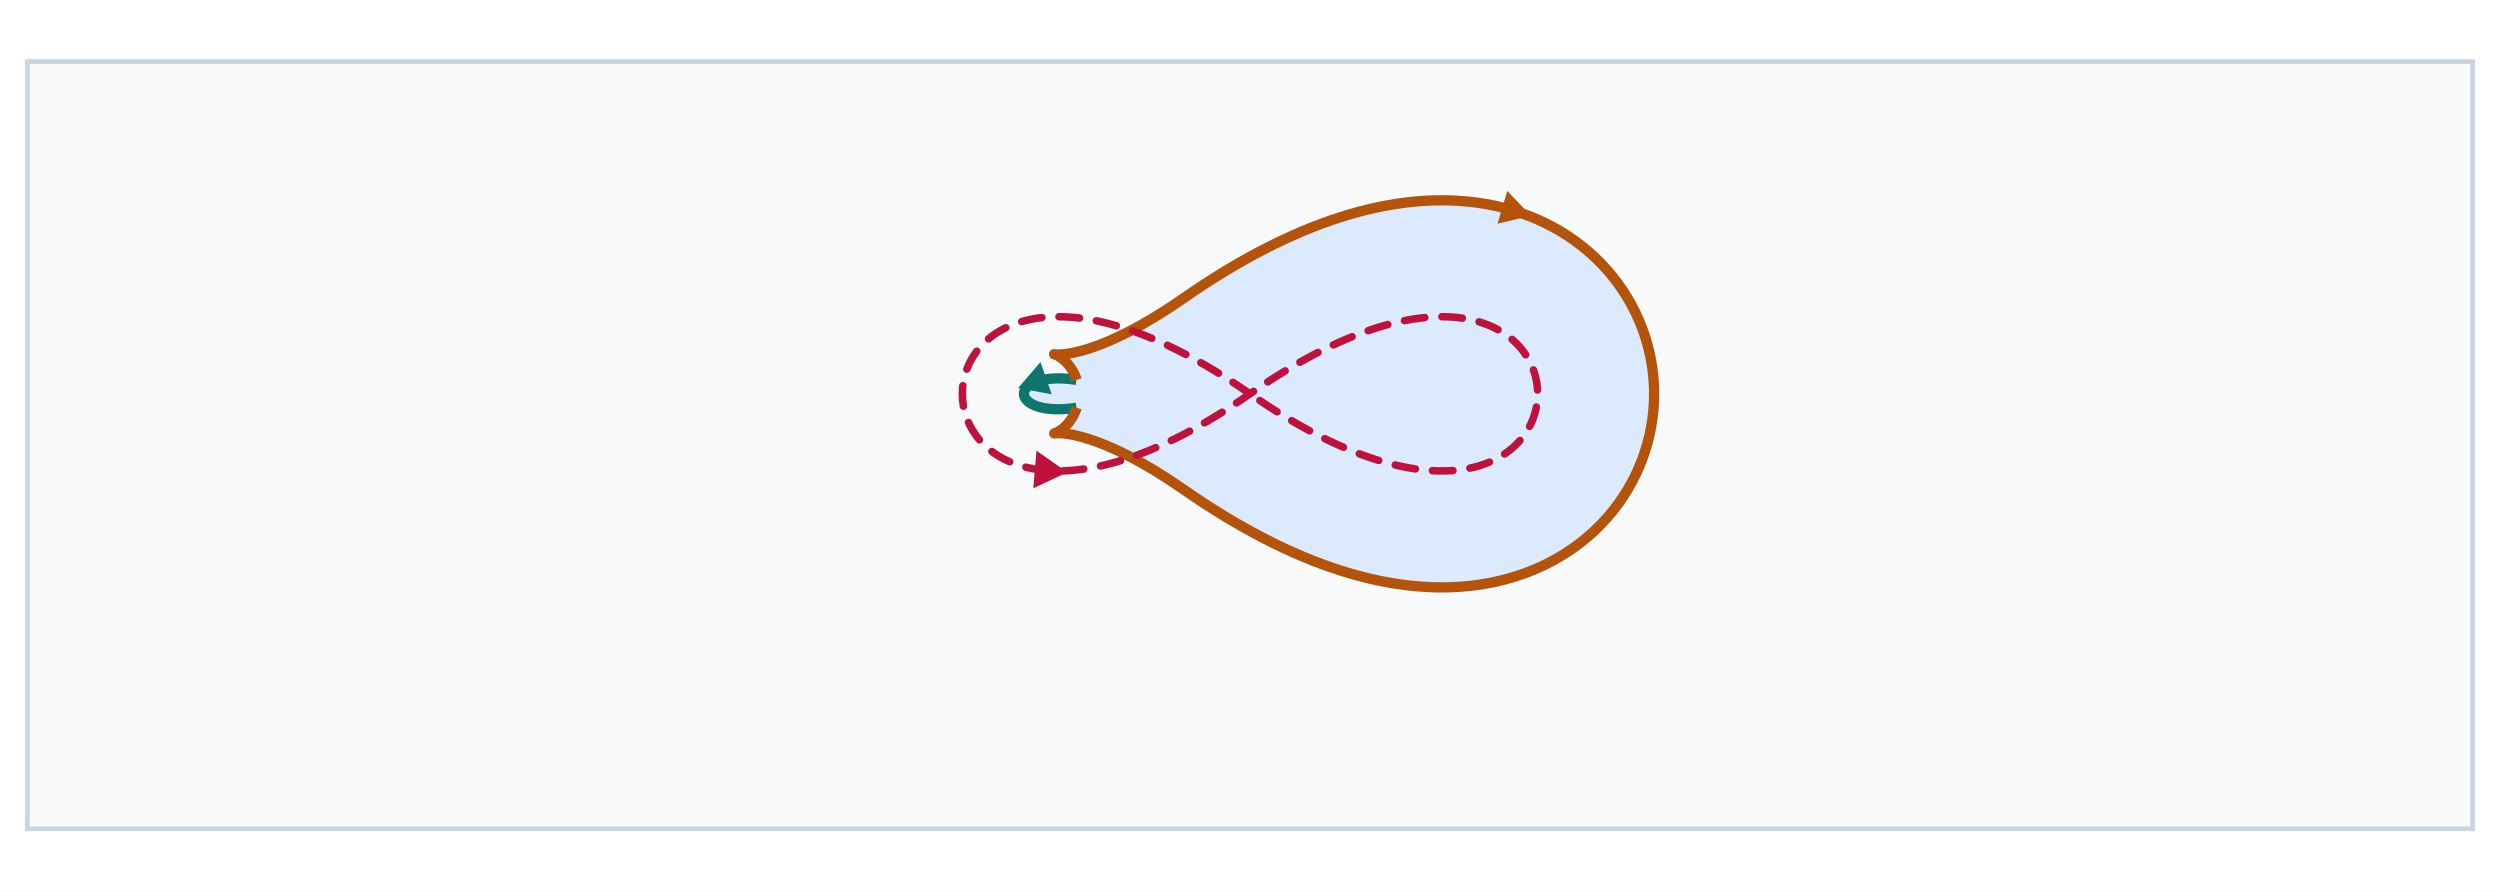
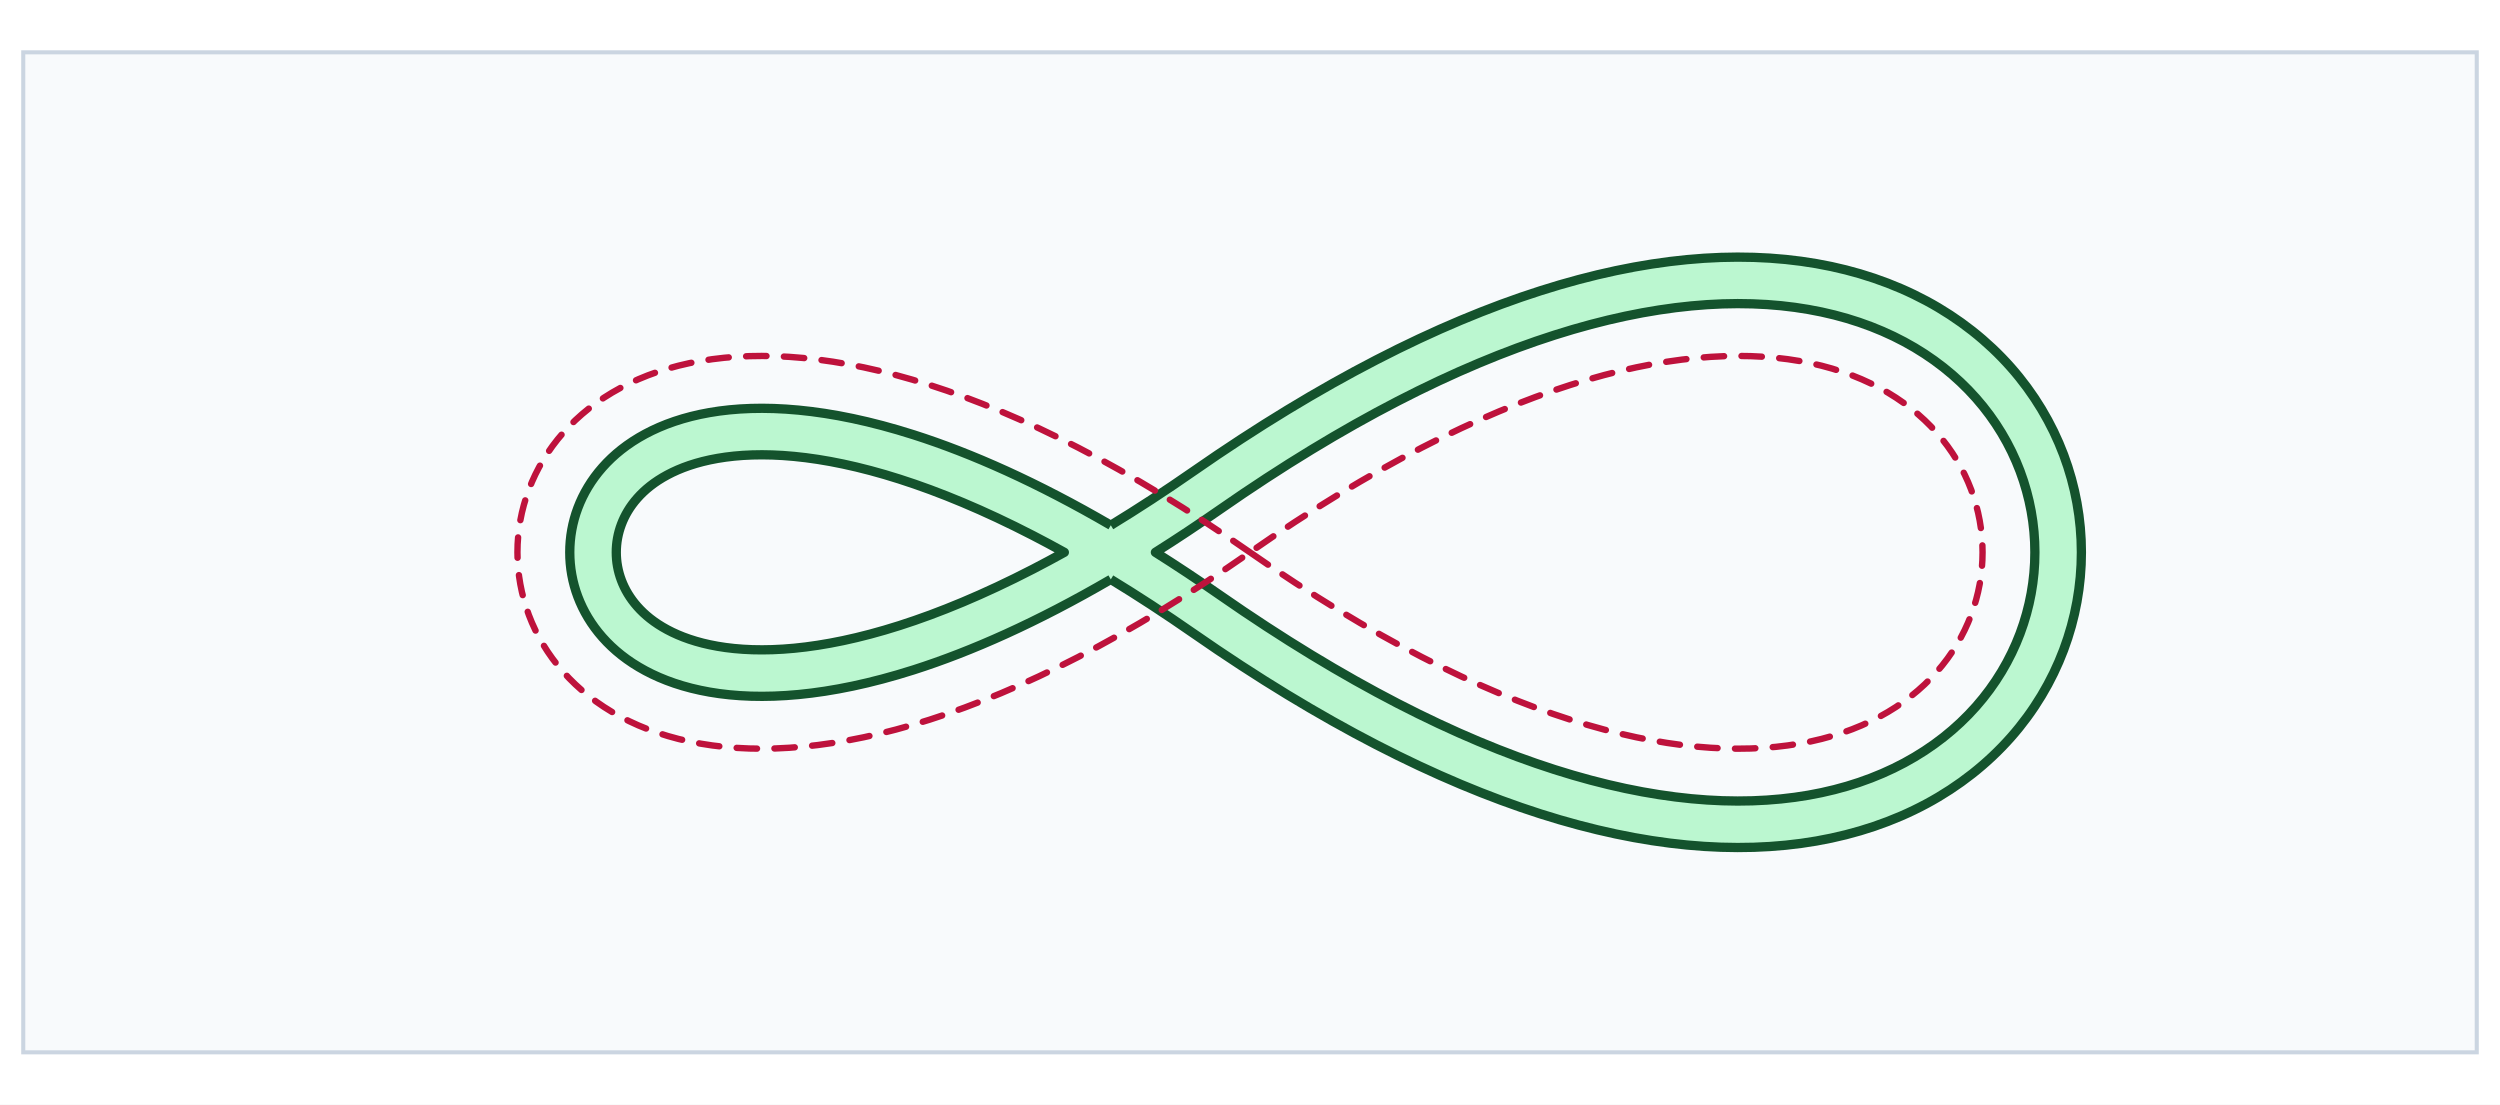
- <svg xmlns="http://www.w3.org/2000/svg" viewBox="0 0 730 260" width="730" height="260">
-   <rect x="0" y="0" width="730" height="260" style="fill: #ffffff" />
-   <rect x="8" y="18" width="714" height="224" style="fill: #f8fafc; stroke: #cbd5e1; stroke-width: 1.4" />
-   <path d="M 328.403 115 C 335.769 112.01 344.584 107.283 354.713 100.229 C 369.86 89.681 383.623 82.696 396.277 78.657 C 408.902 74.627 420.575 73.499 431.087 75.329 C 436.335 76.243 441.267 77.908 445.701 80.288 C 450.134 82.668 454.046 85.757 457.239 89.37 C 463.65 96.626 467 105.807 467 115 C 467 124.193 463.65 133.374 457.239 140.63 C 454.046 144.243 450.134 147.332 445.701 149.712 C 441.267 152.092 436.335 153.757 431.087 154.671 C 420.575 156.501 408.902 155.373 396.277 151.343 C 383.623 147.304 369.86 140.319 354.713 129.771 C 344.584 122.717 335.769 117.99 328.403 115 Z" style="fill: #dbeafe; stroke: #1f2937; stroke-width: 3; stroke-linejoin: round" />
-   <path d="M 440.239 77.454 L 430.634 80.237 L 433.027 70.527 Z" style="fill: #1f2937; stroke: none" />
-   <path d="M 314.377 110.929 C 310.339 110.31 307.26 110.418 305.087 110.796 C 303.335 111.101 302.142 111.569 301.326 112.007 C 300.509 112.445 300.046 112.86 299.739 113.208 C 299.15 113.874 299 114.443 299 115 C 299 115.557 299.15 116.126 299.739 116.792 C 300.046 117.14 300.509 117.555 301.326 117.993 C 302.142 118.431 303.335 118.899 305.087 119.204 C 307.26 119.582 310.339 119.69 314.377 119.071" style="fill: #dbeafe; stroke: #0f766e; stroke-width: 3; stroke-linejoin: round" />
-   <path d="M 297.291 113.301 L 303.811 105.718 L 307.118 115.155 Z" style="fill: #0f766e; stroke: none" />
-   <path d="M 314.377 110.929 C 314.301 110.688 314.219 110.45 314.131 110.215 C 313.558 108.694 312.704 107.301 311.728 106.198 C 310.753 105.093 309.684 104.32 308.894 103.896 C 308.101 103.47 307.632 103.407 307.832 103.441 C 308.026 103.475 308.898 103.595 310.572 103.435 C 312.24 103.275 314.696 102.832 317.911 101.805 C 321.124 100.78 325.084 99.176 329.719 96.784 C 334.354 94.392 339.659 91.215 345.569 87.099 C 353.659 81.465 361.479 76.72 369.094 72.79 C 376.709 68.86 384.124 65.741 391.411 63.415 C 398.696 61.089 405.865 59.553 412.947 58.875 C 420.023 58.197 427.026 58.381 433.832 59.566 C 440.632 60.75 447.226 62.947 453.269 66.191 C 459.309 69.434 464.753 73.711 469.228 78.776 C 473.704 83.84 477.183 89.651 479.506 95.818 C 481.829 101.986 483 108.494 483 115 C 483 121.506 481.829 128.014 479.506 134.182 C 477.183 140.349 473.704 146.16 469.228 151.224 C 464.753 156.289 459.309 160.566 453.269 163.809 C 447.226 167.053 440.632 169.25 433.832 170.434 C 427.026 171.619 420.023 171.803 412.947 171.125 C 405.865 170.447 398.696 168.911 391.411 166.585 C 384.124 164.259 376.709 161.14 369.094 157.21 C 361.479 153.28 353.659 148.535 345.569 142.901 C 339.659 138.785 334.354 135.608 329.719 133.216 C 325.084 130.824 321.124 129.22 317.911 128.195 C 314.696 127.168 312.24 126.725 310.572 126.565 C 308.898 126.405 308.026 126.525 307.832 126.559 C 307.632 126.593 308.101 126.53 308.894 126.104 C 309.684 125.68 310.753 124.907 311.728 123.802 C 312.704 122.699 313.558 121.306 314.131 119.785 C 314.219 119.55 314.301 119.312 314.377 119.071" style="fill: #dbeafe; stroke: #b45309; stroke-width: 3; stroke-linejoin: round" />
-   <path d="M 447.004 62.998 L 437.279 65.326 L 440.125 55.74 Z" style="fill: #b45309; stroke: none" />
-   <path d="M 365 115 C 253 37 253 193 365 115 C 477 37 477 193 365 115 Z" style="fill: none; stroke: #be123c; stroke-width: 2.2; stroke-dasharray: 6 5; stroke-linecap: round" />
-   <path d="M 311.673 137.9 L 301.718 142.579 L 302.643 131.618 Z" style="fill: #be123c; stroke: none" />
+ <svg xmlns="http://www.w3.org/2000/svg" viewBox="0 0 860 380" width="860" height="380">
+   <rect x="0" y="0" width="860" height="380" style="fill: #ffffff" />
+   <rect x="8" y="18" width="844" height="344" style="fill: #f8fafc; stroke: #cbd5e1; stroke-width: 1.4" />
+   <path d="M 397.464 190 C 404.685 194.553 412.101 199.47 419.713 204.771 C 462.86 234.819 501.123 253.992 534.777 264.734 C 568.402 275.467 597.575 277.814 622.087 273.546 C 634.335 271.413 645.392 267.616 655.076 262.417 C 664.759 257.219 673.046 250.626 679.739 243.052 C 693.15 227.874 700 208.943 700 190 C 700 171.057 693.15 152.126 679.739 136.948 C 673.046 129.374 664.759 122.781 655.076 117.583 C 645.392 112.384 634.335 108.587 622.087 106.454 C 597.575 102.186 568.402 104.533 534.777 115.266 C 501.123 126.008 462.86 145.181 419.713 175.229 C 412.101 180.53 404.685 185.447 397.464 190 Z M 382.117 199.309 C 356.845 214.018 334.203 224.078 314.277 230.438 C 284.902 239.815 261.575 241.124 244.087 238.079 C 235.335 236.555 228.017 233.954 221.951 230.698 C 215.884 227.441 211.046 223.522 207.239 219.214 C 199.65 210.626 196 200.307 196 190 C 196 179.693 199.65 169.374 207.239 160.786 C 211.046 156.478 215.884 152.559 221.951 149.302 C 228.017 146.046 235.335 143.445 244.087 141.921 C 261.575 138.876 284.902 140.185 314.277 149.562 C 334.203 155.922 356.845 165.982 382.117 180.691 M 382.117 180.691 C 391.234 175.14 400.72 168.958 410.569 162.099 C 432.659 146.715 453.604 134.048 473.469 123.795 C 493.334 113.543 512.124 105.702 529.911 100.024 C 547.696 94.347 564.49 90.83 580.322 89.314 C 596.148 87.799 611.026 88.288 624.832 90.691 C 638.632 93.094 651.351 97.423 662.644 103.486 C 673.934 109.547 683.753 117.328 691.728 126.354 C 699.704 135.379 705.808 145.608 709.881 156.422 C 713.954 167.236 716 178.619 716 190 C 716 201.381 713.954 212.764 709.881 223.578 C 705.808 234.392 699.704 244.621 691.728 253.646 C 683.753 262.672 673.934 270.453 662.644 276.514 C 651.351 282.577 638.632 286.906 624.832 289.309 C 611.026 291.712 596.148 292.202 580.322 290.686 C 564.49 289.17 547.696 285.653 529.911 279.976 C 512.124 274.298 493.334 266.457 473.469 256.205 C 453.604 245.952 432.659 233.285 410.569 217.901 C 400.72 211.042 391.234 204.86 382.117 199.309 M 366.129 190 C 362.467 187.968 358.872 186.043 355.344 184.222 C 338.459 175.508 323.124 169.181 309.411 164.804 C 295.696 160.426 283.615 158.002 273.197 157.004 C 262.773 156.006 254.026 156.431 246.832 157.684 C 239.632 158.937 233.976 161.006 229.519 163.399 C 225.059 165.793 221.753 168.524 219.228 171.381 C 216.704 174.238 214.933 177.263 213.756 180.389 C 212.579 183.514 212 186.756 212 190 C 212 193.244 212.579 196.486 213.756 199.611 C 214.933 202.737 216.704 205.762 219.228 208.619 C 221.753 211.476 225.059 214.207 229.519 216.601 C 233.976 218.994 239.632 221.063 246.832 222.316 C 254.026 223.569 262.773 223.994 273.197 222.996 C 283.615 221.998 295.696 219.574 309.411 215.196 C 323.124 210.819 338.459 204.492 355.344 195.778 C 358.872 193.957 362.467 192.032 366.129 190 Z" style="fill: #bbf7d0; stroke: #14532d; stroke-width: 3.2; stroke-linejoin: round" />
+   <path d="M 430 190 C 94 -44 94 424 430 190 C 766 -44 766 424 430 190 Z" style="fill: none; stroke: #be123c; stroke-width: 2.2; stroke-dasharray: 7 6; stroke-linecap: round" />
</svg>
